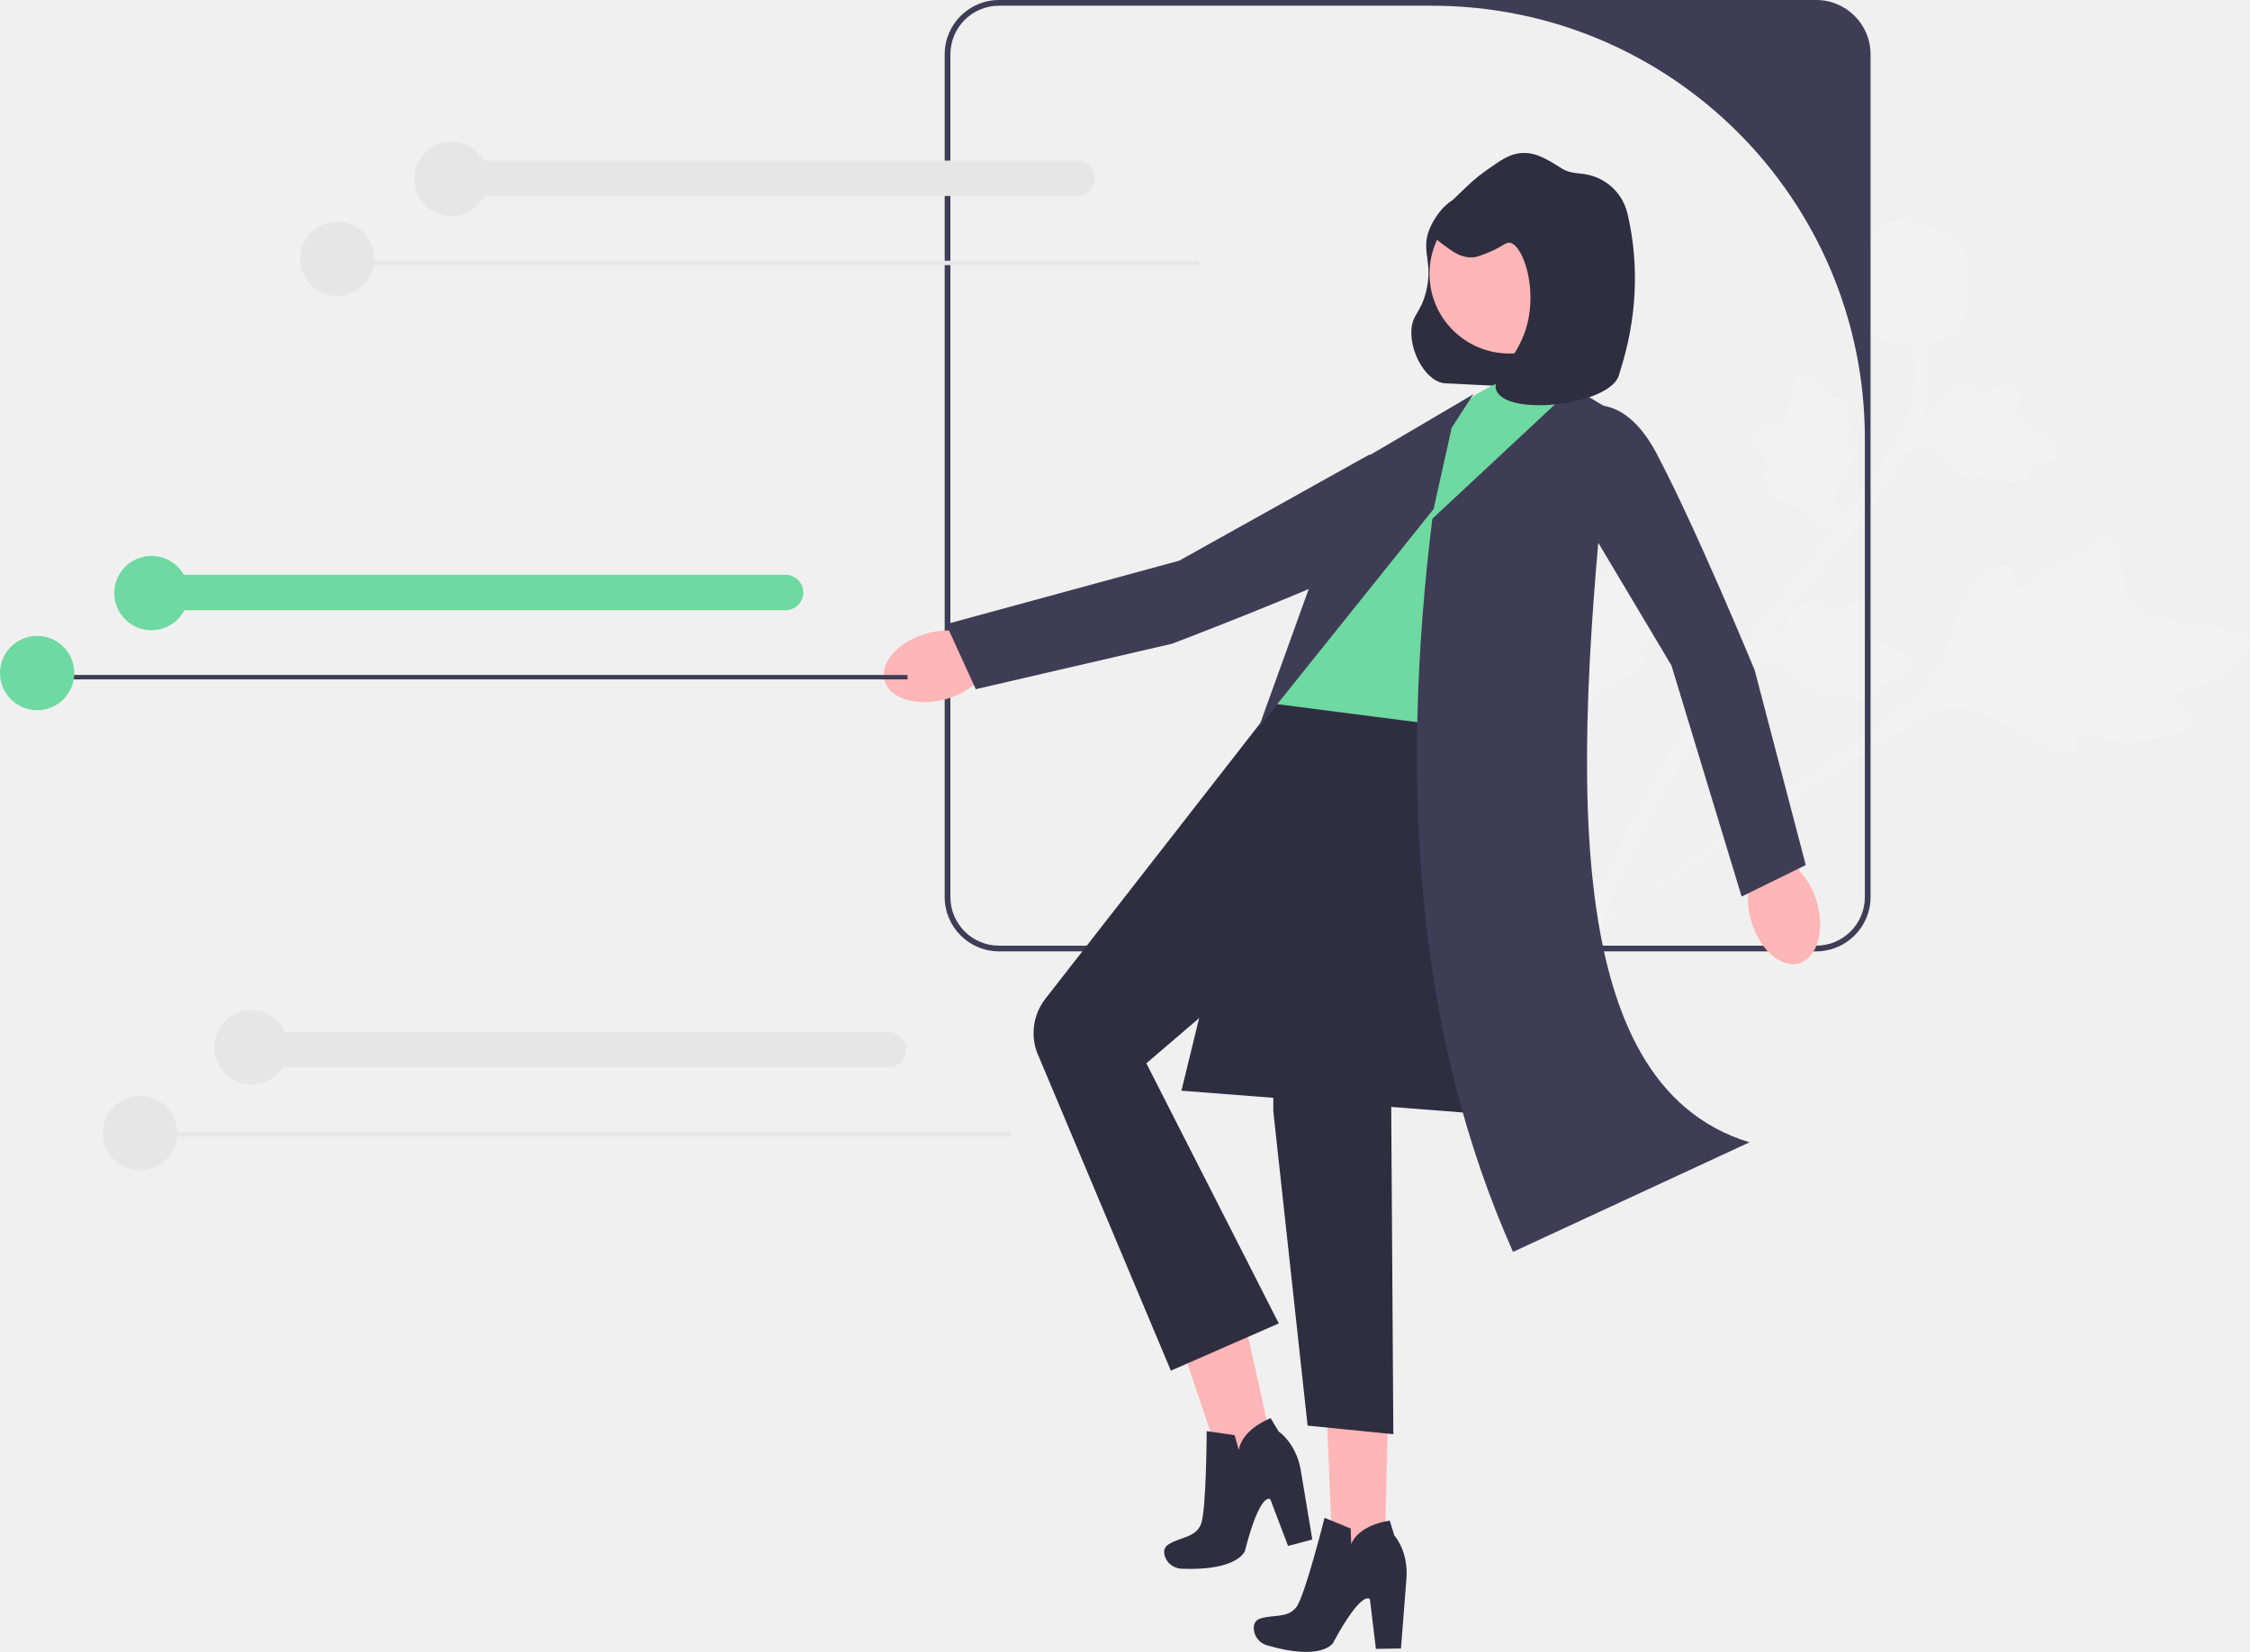
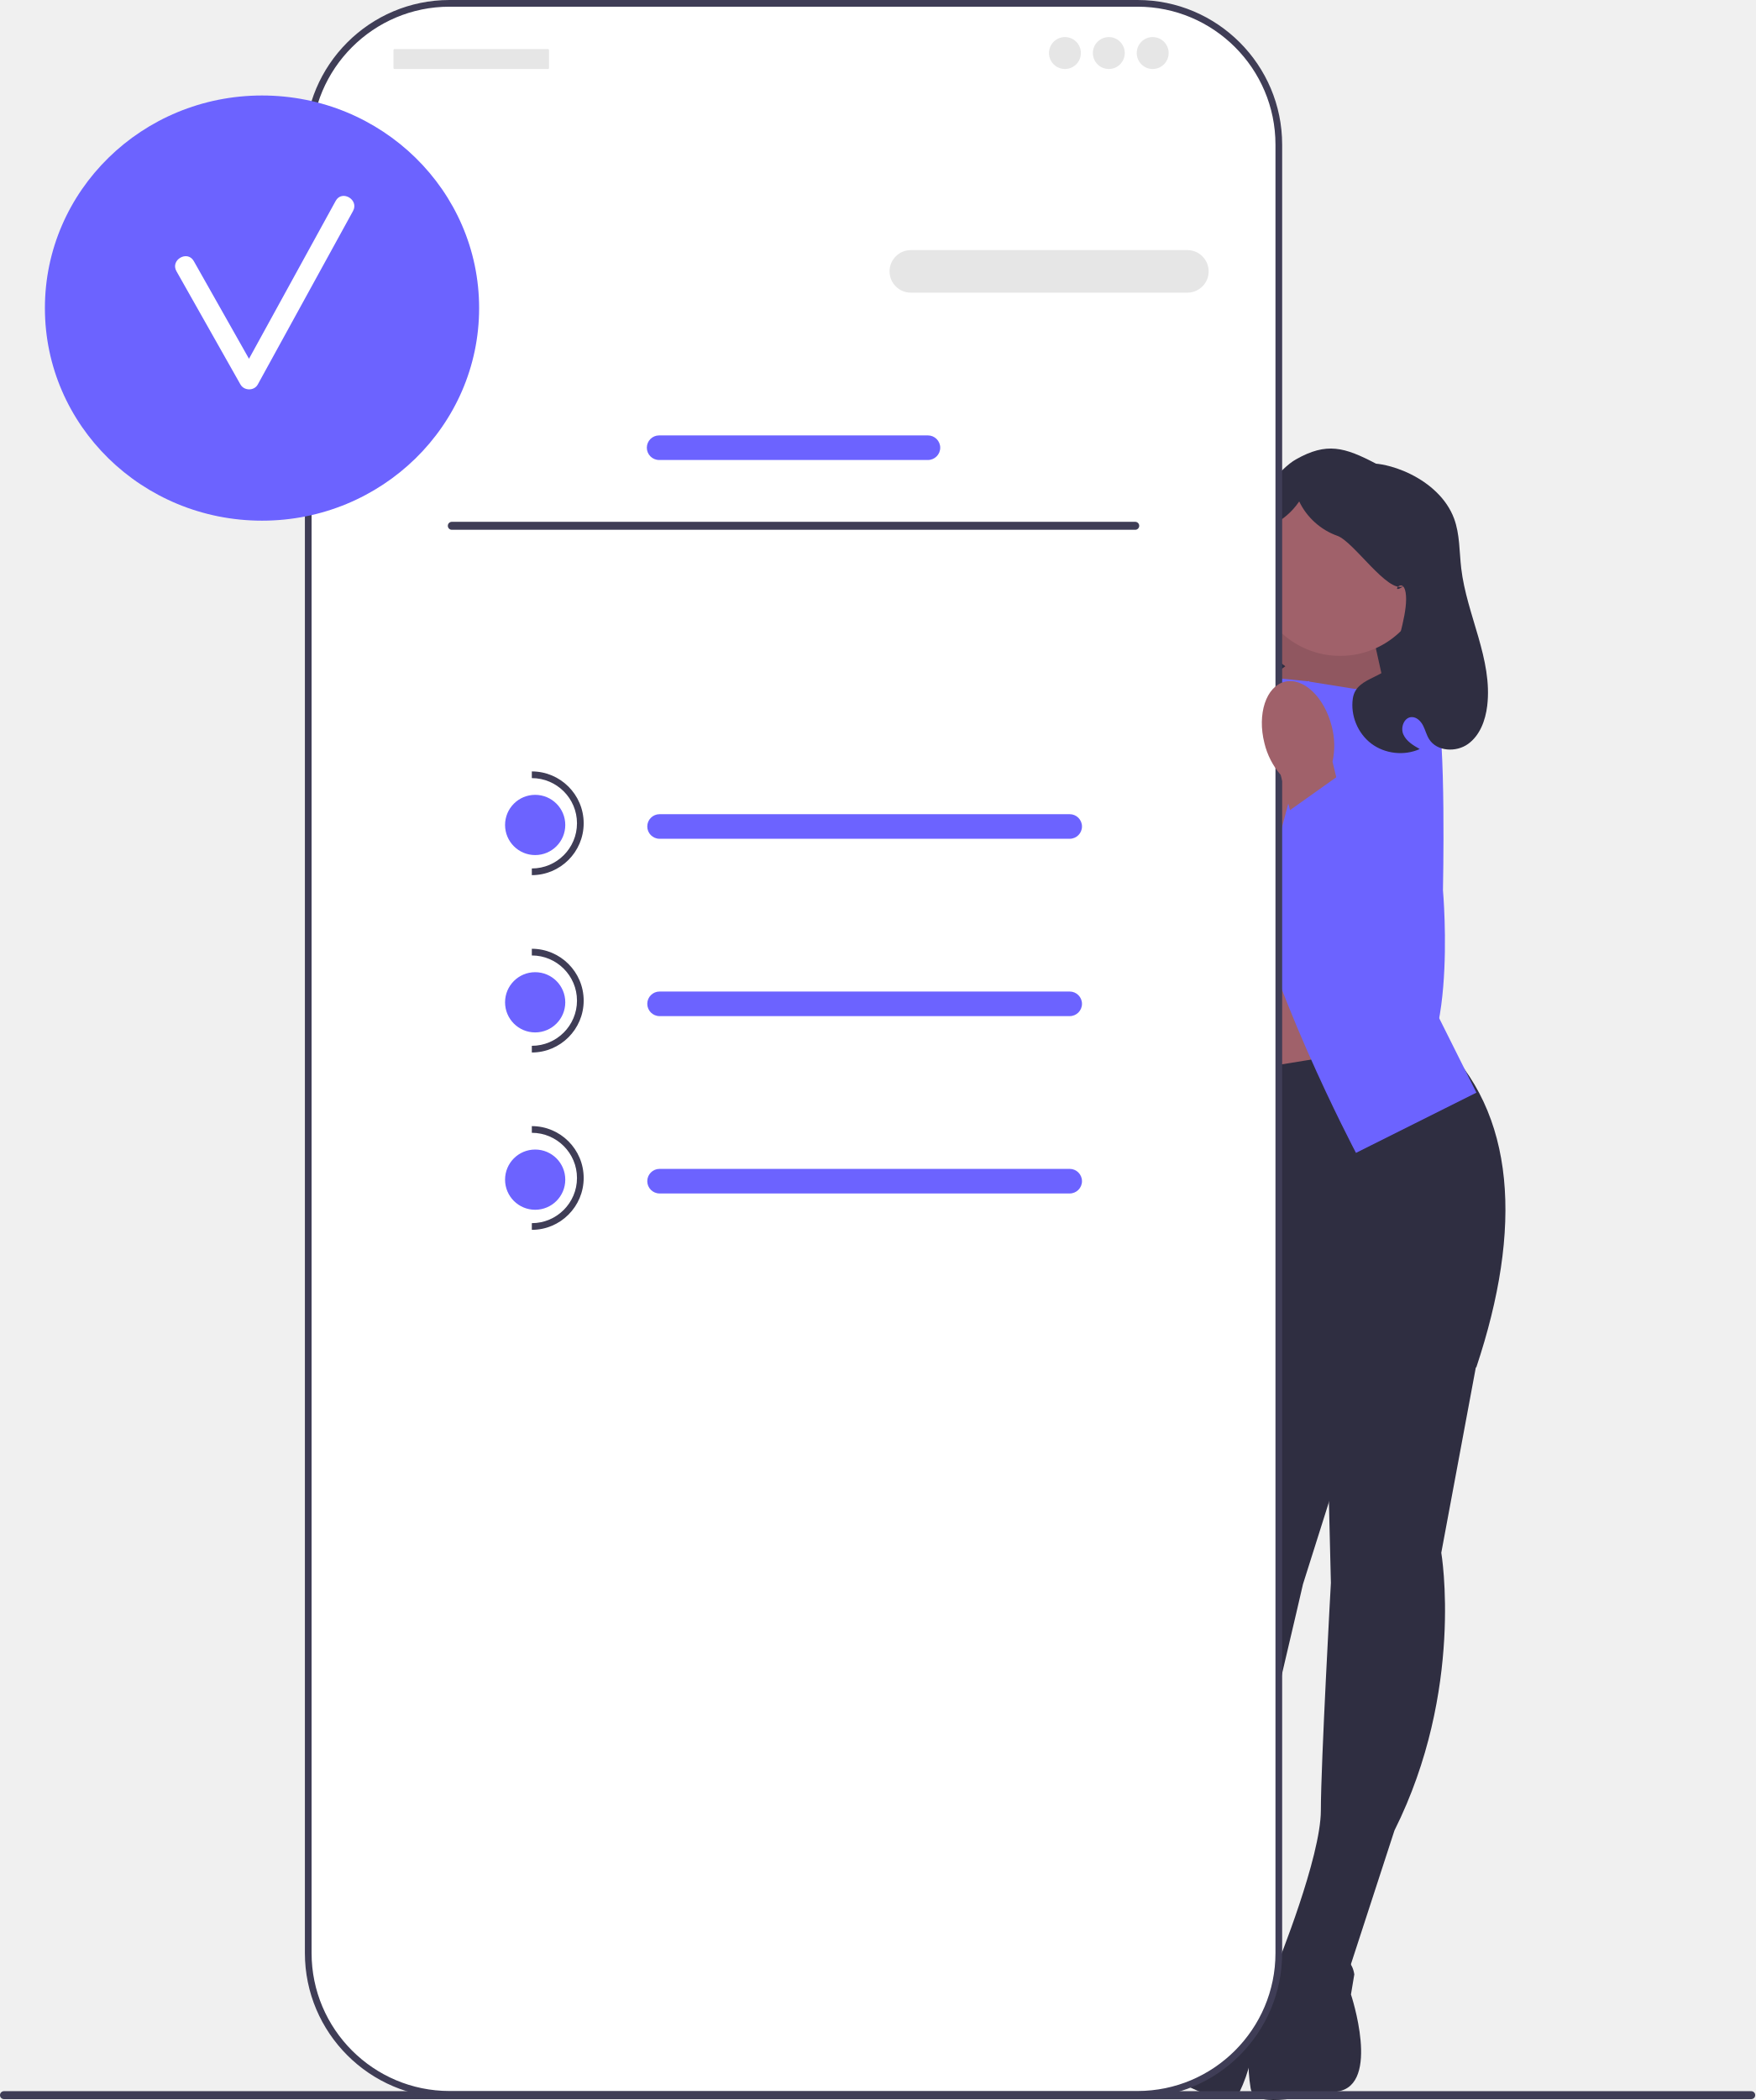
- <svg xmlns="http://www.w3.org/2000/svg" width="787.361" height="578.211" viewBox="0 0 787.361 578.211">
+ <svg xmlns="http://www.w3.org/2000/svg" width="524.67" height="627.583" viewBox="0 0 524.67 627.583">
+   <path d="M369.046,148.038h51.762v17.044c0,28.568-23.194,51.762-51.762,51.762h-0v-68.806h0Z" transform="translate(789.8544 364.8812) rotate(-180)" fill="#2f2e41" />
+   <polygon points="409.335 185.027 418.235 225.056 366.083 216.397 387.335 178.538 409.335 185.027" fill="#a0616a" />
+   <polygon points="409.335 185.027 418.235 225.056 366.083 216.397 387.335 178.538 409.335 185.027" opacity=".1" />
+   <rect x="359.335" y="270.538" width="50" height="74" transform="translate(768.67 615.0769) rotate(-180)" fill="#a0616a" />
+   <path d="M441.835,405.038l-11,59s7,41-14,83l-14,43-21-3s13-32,13-46c0-14,3-68,3-68l-1.5-61.618,45.5-6.382Z" fill="#2f2e41" />
+   <path d="M378.835,586.038s24-9,26,4l-1,6s9,27-4,29c-13,2-25,5-26-1-1-6-.984-13.49,1.508-18.745,2.492-5.255,3.492-19.255,3.492-19.255Z" fill="#2f2e41" />
  <g>
-     <path d="M767.741,251.996c.22-3.362-7.668-5.003-7.31-7.946,.357-2.932,8.313-2.322,16.723-7.618,1.517-.955,11.074-6.973,10.142-11.488-1.767-8.558-39.665-4.19-43.353-16.64-.81-2.732-.058-6.565-2.29-15.152-.888-3.416-1.625-5.189-3.131-5.749-2.137-.794-3.953,1.549-9.198,5.01-7.865,5.191-9.303,3.567-14.947,8.141-4.19,3.395-5.598,6.073-7.422,5.533-2.581-.764-1.428-6.619-4.384-8.048-3.016-1.458-8.275,2.677-11.498,6.262-6.047,6.729-6.674,13.473-8.684,19.639-2.185,6.701-7.025,15.852-19.032,25.275l-109.61,79.788c23.074-15.973,87.601-58.887,112.741-74.039,7.258-4.374,14.88-8.632,23.201-6.673,8.011,1.885,15.705,9.305,28.622,14.228,1.508,.575,5.728,2.122,7.628,.318,1.571-1.491,.125-3.914,1.571-5.328,1.939-1.897,6.114,.923,12.956,1.889,4.825,.681,8.523,.094,11.703-.411,.959-.152,15.281-2.516,15.573-6.991l-0-0Z" fill="#f2f2f2" />
-     <path d="M582.539,206.675c-1.587-1.078-4.668,2.32-6.009,1.295-1.336-1.021,1.259-4.75,1.086-10.406-.031-1.02-.227-7.447-2.712-8.293-4.71-1.602-13.501,18.259-20.676,16.477-1.575-.391-3.239-1.866-8.098-3.248-1.933-.55-3.016-.699-3.725-.122-1.006,.82-.381,2.387-.195,5.96,.278,5.358-.933,5.595-.317,9.685,.458,3.036,1.366,4.5,.574,5.239-1.12,1.047-3.661-1.209-5.215-.171-1.586,1.059-1.074,4.834-.244,7.45,1.558,4.91,4.687,7.163,7.133,9.929,2.658,3.006,5.753,8.022,6.914,16.634l7.534,76.819c-1.182-15.934-3.627-59.986-3.809-76.697-.053-4.824,.057-9.794,3.419-13.313,3.237-3.388,9.099-5.023,15.241-9.943,.717-.574,2.694-2.199,2.357-3.652-.279-1.201-1.885-1.191-2.162-2.308-.371-1.499,2.217-2.734,4.665-5.814,1.726-2.171,2.505-4.156,3.175-5.863,.202-.514,3.174-8.226,1.062-9.661l-0,0Z" fill="#f2f2f2" />
-     <path d="M609.258,235.387l4.876-9.165,.878-.347c4.06-1.603,7.083-3.813,8.99-6.571,.303-.438,.584-.892,.87-1.354,1.134-1.832,2.543-4.109,5.456-5.894,1.628-.992,5.715-3.072,8.158-.795,.663,.605,.987,1.322,1.138,2.005,.129-.056,.26-.111,.401-.172,1.735-.713,2.787-.808,3.801-.899,.779-.07,1.582-.142,3.075-.593,.655-.198,1.195-.395,1.649-.561,1.378-.499,3.1-1.04,4.71,.092,1.678,1.27,1.604,3.327,1.556,4.688-.085,2.429-.434,3.984-.666,5.014-.086,.376-.18,.801-.183,.95-.004,1.205,5.066,3.548,6.969,4.441,4.284,1.992,7.991,3.716,7.701,7.08-.206,2.407-2.506,4.201-7.028,5.469-1.408,.394-2.713,.533-3.822,.582,.358,.777,.521,1.703,.144,2.725h0c-.895,2.418-4.085,3.271-9.483,2.544-1.343-.177-3.146-.422-5.249-1.385-.99-.455-1.813-.964-2.509-1.41-.285,.385-.67,.749-1.211,1.024-1.592,.812-3.481,.423-5.591-1.239-2.346-1.794-4.031-3.631-5.52-5.248-1.301-1.41-2.425-2.621-3.517-3.266-2.043-1.17-4.596-.642-7.723,.169l-7.87,2.115-0-0Z" fill="#f2f2f2" />
-     <path d="M648.391,187.738l-10.102-2.392-.558-.761c-2.58-3.52-5.485-5.884-8.636-7.029-.501-.182-1.011-.338-1.531-.498-2.059-.632-4.62-1.417-7.085-3.782-1.373-1.323-4.421-4.749-2.838-7.69,.417-.795,1.029-1.29,1.651-1.61-.087-.111-.174-.224-.268-.345-1.13-1.498-1.489-2.491-1.834-3.448-.266-.735-.539-1.495-1.353-2.824-.357-.583-.686-1.055-.961-1.453-.833-1.206-1.793-2.735-1.105-4.579,.803-1.945,2.811-2.395,4.14-2.694,2.372-.534,3.963-.591,5.019-.628,.386-.013,.82-.029,.965-.064,1.166-.302,2.147-5.8,2.528-7.868,.84-4.649,1.568-8.672,4.895-9.245,2.381-.412,4.699,1.358,7.073,5.41,.738,1.262,1.203,2.49,1.533,3.55,.661-.544,1.515-.936,2.6-.831h0c2.566,.253,4.2,3.121,4.866,8.527,.169,1.344,.39,3.151-.009,5.429-.189,1.073-.472,1.998-.728,2.785,.444,.178,.894,.458,1.298,.912,1.189,1.334,1.293,3.26,.22,5.722-1.14,2.724-2.489,4.82-3.676,6.671-1.034,1.616-1.92,3.011-2.267,4.231-.613,2.273,.545,4.608,2.122,7.428l4.042,7.076-0-0Z" fill="#f2f2f2" />
-     <path d="M661.142,159.633l4.876-9.165,.878-.347c4.06-1.603,7.083-3.813,8.99-6.571,.303-.438,.584-.892,.87-1.354,1.134-1.832,2.543-4.109,5.456-5.894,1.628-.992,5.715-3.072,8.158-.795,.663,.605,.987,1.322,1.138,2.005,.129-.056,.26-.111,.401-.172,1.735-.713,2.787-.808,3.801-.899,.779-.07,1.582-.142,3.075-.593,.655-.198,1.195-.395,1.649-.561,1.378-.499,3.1-1.04,4.71,.092,1.678,1.27,1.604,3.327,1.556,4.688-.085,2.429-.434,3.984-.666,5.014-.086,.376-.18,.801-.183,.95-.004,1.205,5.066,3.548,6.969,4.441,4.284,1.992,7.991,3.716,7.701,7.08-.206,2.407-2.506,4.201-7.028,5.469-1.408,.394-2.713,.533-3.822,.582,.358,.777,.521,1.703,.144,2.725h0c-.895,2.418-4.085,3.271-9.483,2.544-1.343-.177-3.146-.422-5.249-1.385-.99-.455-1.813-.964-2.509-1.41-.285,.385-.67,.749-1.211,1.024-1.592,.812-3.481,.423-5.591-1.239-2.346-1.794-4.031-3.631-5.52-5.248-1.301-1.41-2.425-2.621-3.517-3.266-2.043-1.17-4.596-.642-7.723,.169l-7.87,2.115-0-0Z" fill="#f2f2f2" />
-     <path d="M556.692,330.817l-1.018-2.34,.979-2.355-.979,2.355-2.243-1.186c.099-.216,.29-.737,.596-1.548,1.676-4.443,6.77-17.969,16.895-37.83,7.068-13.864,15.099-27.595,23.871-40.817,8.786-13.243,16.205-22.743,22.166-30.38,4.497-5.759,8.877-11.176,13.148-16.451,11.404-14.095,22.175-27.409,32.019-43.575,2.199-3.608,6.774-11.12,7.821-21.729,.607-6.154-.056-12.44-1.976-18.682l4.88-1.5c2.115,6.895,2.846,13.856,2.172,20.688-1.161,11.763-6.146,19.948-8.54,23.881-10.018,16.451-20.894,29.893-32.409,44.123-4.252,5.257-8.616,10.649-13.094,16.385-5.906,7.566-13.26,16.984-21.933,30.057-8.669,13.063-16.6,26.627-23.582,40.315-9.996,19.611-15.014,32.936-16.662,37.314-.882,2.337-1.066,2.826-2.111,3.276l0-0Z" fill="#f2f2f2" />
-     <path d="M655.672,117.678c-.173-.118-.344-.242-.513-.375-3.452-2.648-5.301-7.066-5.5-13.132-.089-2.85,.684-5.503,2.224-10.794,.236-.816,1.481-4.927,4.016-10.02,1.655-3.329,2.578-4.562,3.949-5.272,1.524-.792,3.201-.923,4.82-.677,.222-.439,.55-.825,1.015-1.129,1.919-1.264,3.668,.273,4.624,1.09,.477,.423,1.069,.956,1.797,1.4,1.142,.704,1.961,.782,3.199,.905,1.185,.117,2.658,.263,4.469,1.026,3.579,1.492,5.596,4.177,6.261,5.061,3.513,4.634,3.333,9.71,3.124,15.586-.045,1.177-.317,5.386-1.953,10.291-1.18,3.539-2.2,4.773-3.125,5.576-1.894,1.655-3.905,1.968-8.75,2.382-5.064,.438-7.604,.655-9.555,.508-4.539-.35-7.39-.569-10.102-2.427l-0,0Z" fill="#f2f2f2" />
+     <path d="M366.134,395.886l-5.842,59.732s-18.126,37.436-9.635,83.619l1.489,45.197,21.006,2.959s-3.588-34.353,.306-47.801c3.894-13.448,16.03-66.152,16.03-66.152l18.577-58.77-41.93-18.784Z" fill="#2f2e41" />
+     <path d="M376.311,587.267s-20.55-15.32-26.087-3.389l-.708,6.041s-16.154,23.432-4.223,28.968c11.931,5.537,22.623,11.755,25.252,6.27,2.629-5.485,4.697-12.684,3.765-18.425-.932-5.741,2.001-19.467,2.001-19.467Z" fill="#2f2e41" />
  </g>
-   <path d="M635.562,0H349.602c-10.49,0-19.02,8.53-19.02,19.02V313.98c0,10.49,8.53,19.02,19.02,19.02h285.96c10.49,0,19.02-8.53,19.02-19.02V19.02c0-10.49-8.53-19.02-19.02-19.02Zm17.02,313.98c0,9.4-7.62,17.02-17.02,17.02H349.602c-9.4,0-17.02-7.62-17.02-17.02V19.02c0-9.4,7.62-17.02,17.02-17.02h151.472c83.675,0,151.508,67.832,151.508,151.508v160.472Z" fill="#3f3d56" />
-   <path id="b-616" d="M324.53,221.685c-10.023,2.709-16.749,10.076-15.024,16.455,1.725,6.378,11.247,9.351,21.273,6.64,4.02-1.028,7.735-3.004,10.835-5.762l42.322-12.015-6.061-19.74-41.078,13.94c-4.069-.821-8.275-.656-12.266,.483Z" fill="#ffb6b6" />
-   <path d="M501.882,162.462s11.949,17.528-14.98,30.75c-26.929,13.223-76.707,32.094-76.707,32.094l-68.73,15.923-10.379-22.755,81.555-22.22,66.457-37.088,22.785,3.295Z" fill="#3f3d56" />
-   <path d="M493.888,115.807c-.306,8.309,5.676,18.172,12,18.374,7.608,.244,43.573,2.805,44.73-.178,8.028-20.711-29.778-63.674-38.3-64.913-4.58-.666-10.063,5.909-12.172,11.337-2.954,7.607,1.406,11.194-1.055,21.441-1.877,7.814-4.989,8.13-5.202,13.938Z" fill="#2f2e41" />
+   <path d="M429.835,310.538c23.519,21.948,25.264,56.673,11.5,98,0,0-44,30-76-8l-16-77,80.5-13Z" fill="#2f2e41" />
+   <path d="M390.335,203.538l25,4-2,63,28,56-36,18s-28-53-33-86c-5-33-2-57-2-57l20,2Z" fill="#6c63ff" />
+   <path d="M371.335,205.538l-25,4,2,63-6,58,14,16s28-53,33-86,2-57,2-57l-20,2Z" fill="#6c63ff" />
+   <path d="M401.335,207.038l5.5-1.5s19.5-2.5,22.5,5.5c3,8,2,55,2,55,0,0,5.16,57.685-14.92,58.343-20.08,.657-16.08-47.343-16.08-47.343l1-70Z" fill="#6c63ff" />
+   <circle cx="400.608" cy="170.131" r="25.881" fill="#a0616a" />
+   <path d="M368.335,209.038l-5.5-1.5s-19.5-2.5-22.5,5.5-2,55-2,55c0,0-5.16,57.685,14.92,58.343s16.08-47.343,16.08-47.343l-1-70Z" fill="#6c63ff" />
+   <path d="M385.658,205.75c-5.552-1.409-11.847,4.521-14.061,13.249-.932,3.474-1.019,7.121-.253,10.635l-2.386,9.92-.176-.009-18.818,44.349c-4.375,10.312-3.913,22.15,1.668,31.862,3.32,5.778,7.678,9.662,12.795,5.697,8.491-6.579,14.037-44.249,16.569-65.888l5.855-21.996c2.35-2.725,4.013-5.973,4.851-9.472,2.215-8.724-.491-16.938-6.043-18.347Z" fill="#a0616a" />
+   <path d="M351.06,191.069c1.316-4.003,3.915-7.507,5.078-11.557,1.544-5.378,4.831,6.552,5.151,.967,.61-10.617,16.813-37.926,26.063-43.172,9.25-5.246,14.563-3.664,23.987,1.262,0,0,4.575,.291,10.27,3.103,5.695,2.812,10.822,7.315,13.037,13.267,1.756,4.718,1.561,9.9,2.148,14.9,1.634,13.93,9.443,27.178,7.767,41.103-.523,4.345-2.174,8.837-5.726,11.392-3.552,2.555-9.291,2.277-11.629-1.421-.798-1.262-1.135-2.76-1.819-4.087-.684-1.327-1.919-2.565-3.412-2.524-2.244,.062-3.386,3.073-2.501,5.135s2.964,3.308,4.916,4.416c-4.649,2.091-10.416,1.44-14.482-1.635-4.066-3.076-6.261-8.448-5.513-13.491,1.054-7.106,11.406-5.635,12.626-12.715,.888-5.154,4.005-13.777,3.156-18.937-.849-5.16-4.928,1.088-.631-1.894-4.727,2.279-14.837-13.31-19.786-15.056-4.948-1.746-9.144-5.527-11.394-10.267-5.248,7.608-9.865,5.542-11.745,14.592-1.88,9.05-.142,29.61,7.598,34.662-3.097,2.113-5.567,5.136-7.02,8.592-.823,1.958-1.357,4.101-2.724,5.727-2.61,3.106-7.429,3.295-11.27,1.989-4.763-1.619-8.835-5.176-11.08-9.678-2.245-4.502-2.637-9.895-1.065-14.673Z" fill="#2f2e41" />
+   <path d="M0,626.136c0,.66,.53,1.19,1.19,1.19H523.48c.66,0,1.19-.53,1.19-1.19,0-.66-.53-1.19-1.19-1.19H1.19c-.66,0-1.19,.53-1.19,1.19Z" fill="#3f3d56" />
  <g>
-     <polygon points="431.284 443.34 406.041 449.125 431.405 524.385 448.51 520.466 431.284 443.34" fill="#ffb6b6" />
-     <path d="M422.264,500.915l9.763,1.432,1.505,5.23s.325-6.652,11.108-11.211l2.803,4.681s5.772,3.714,7.638,12.92l4.142,24.901-8.477,2.249-6.22-16.359s-3.422-3.129-8.867,18.036c0,0-2.205,7.113-22.204,6.289-2.749-.113-5.167-1.947-5.901-4.599-.405-1.463-.226-2.976,1.462-3.99,4.297-2.58,9.294-2.339,11.222-6.925,1.928-4.586,2.026-32.653,2.026-32.653Z" fill="#2f2e41" />
+     <path d="M340.038,1H134.369c-23.323,0-42.23,18.907-42.23,42.23V583.663c0,23.323,18.907,42.23,42.23,42.23h205.669c23.323,0,42.23-18.907,42.23-42.23V43.23c0-23.323-18.907-42.23-42.23-42.23Z" fill="#fff" />
+     <path d="M340.038,626.892H134.369c-23.837,0-43.23-19.393-43.23-43.229V43.23C91.139,19.393,110.532,0,134.369,0h205.669c23.837,0,43.23,19.393,43.23,43.23V583.663c0,23.837-19.393,43.229-43.23,43.229ZM134.369,2c-22.734,0-41.23,18.496-41.23,41.23V583.663c0,22.734,18.496,41.229,41.23,41.229h205.669c22.734,0,41.23-18.495,41.23-41.229V43.23c0-22.734-18.496-41.23-41.23-41.23H134.369Z" fill="#3f3d56" />
+     <path d="M75.144,94.566c-1.806,0-3.274,1.468-3.274,3.274v26.191c0,1.806,1.468,3.274,3.274,3.274s3.274-1.468,3.274-3.274v-26.191c0-1.806-1.468-3.274-3.274-3.274Z" fill="#3f3d56" />
+     <path d="M354.936,87.461h-82.668c-3.506,0-6.359-2.853-6.359-6.359s2.853-6.359,6.359-6.359h82.668c3.506,0,6.359,2.853,6.359,6.359s-2.853,6.359-6.359,6.359Z" fill="#e6e6e6" />
+     <path d="M277.382,137.469h-80.357c-2.026,0-3.674-1.648-3.674-3.674s1.648-3.674,3.674-3.674h80.357c2.026,0,3.674,1.648,3.674,3.674,0,2.026-1.648,3.674-3.674,3.674Z" fill="#6c63ff" />
+     <ellipse cx="78.322" cy="92.07" rx="64.899" ry="63.532" fill="#6c63ff" />
+     <path d="M100.349,60.024c-8.64,15.733-17.28,31.465-25.92,47.198-5.507-9.73-10.983-19.476-16.503-29.198-1.906-3.358-7.092-.338-5.181,3.028,6.399,11.27,12.732,22.577,19.131,33.847,1.094,1.927,4.098,1.972,5.181,0,9.491-17.282,18.982-34.565,28.473-51.847,1.86-3.386-3.32-6.417-5.181-3.028Z" fill="#fff" />
+     <rect x="117.618" y="14.658" width="46.498" height="5.961" rx=".31" ry=".31" fill="#e6e6e6" />
+     <circle cx="318.336" cy="15.85" r="4.769" fill="#e6e6e6" />
+     <circle cx="331.451" cy="15.85" r="4.769" fill="#e6e6e6" />
+     <circle cx="344.566" cy="15.85" r="4.769" fill="#e6e6e6" />
+     <path d="M133.868,157.136c0,.66,.53,1.19,1.19,1.19h204.29c.66,0,1.19-.53,1.19-1.19,0-.66-.53-1.19-1.19-1.19H135.058c-.66,0-1.19,.53-1.19,1.19Z" fill="#3f3d56" />
+     <g>
+       <path d="M319.758,250.667h-122.598c-2.026,0-3.674-1.648-3.674-3.674s1.648-3.674,3.674-3.674h122.598c2.026,0,3.674,1.648,3.674,3.674,0,2.026-1.648,3.674-3.674,3.674Z" fill="#6c63ff" />
+       <path d="M319.758,303.667h-122.598c-2.026,0-3.674-1.648-3.674-3.674s1.648-3.674,3.674-3.674h122.598c2.026,0,3.674,1.648,3.674,3.674,0,2.026-1.648,3.674-3.674,3.674Z" fill="#6c63ff" />
+       <path d="M319.758,356.667h-122.598c-2.026,0-3.674-1.648-3.674-3.674s1.648-3.674,3.674-3.674h122.598c2.026,0,3.674,1.648,3.674,3.674,0,2.026-1.648,3.674-3.674,3.674Z" fill="#6c63ff" />
+       <circle cx="159.975" cy="246.538" r="9" fill="#6c63ff" />
+       <path d="M158.975,261.538v-2c7.444,0,13.5-6.056,13.5-13.5s-6.056-13.5-13.5-13.5v-2c8.547,0,15.5,6.953,15.5,15.5s-6.953,15.5-15.5,15.5Z" fill="#3f3d56" />
+       <circle cx="159.975" cy="299.538" r="9" fill="#6c63ff" />
+       <path d="M158.975,314.538v-2c7.444,0,13.5-6.056,13.5-13.5,0-7.444-6.056-13.5-13.5-13.5v-2c8.547,0,15.5,6.953,15.5,15.5s-6.953,15.5-15.5,15.5Z" fill="#3f3d56" />
+       <circle cx="159.975" cy="352.538" r="9" fill="#6c63ff" />
+       <path d="M158.975,367.538v-2c7.444,0,13.5-6.056,13.5-13.5s-6.056-13.5-13.5-13.5v-2c8.547,0,15.5,6.953,15.5,15.5s-6.953,15.5-15.5,15.5Z" fill="#3f3d56" />
+     </g>
  </g>
-   <g>
-     <polygon points="486.123 477.557 463.582 477 466.738 556.249 484.283 556.562 486.123 477.557" fill="#ffb6b6" />
-     <path d="M463.513,531.269l9.131,3.739,.202,5.438s1.917-6.379,13.48-8.209l1.594,5.218s4.709,4.994,4.304,14.379l-1.972,25.166-8.769,.143-2.101-17.375s-2.569-3.86-12.946,15.372c0,0-3.851,6.373-23.065,.761-2.641-.771-4.547-3.134-4.621-5.884-.041-1.518,.497-2.943,2.379-3.521,4.792-1.47,9.583-.033,12.558-4.021,2.975-3.988,9.824-31.206,9.824-31.206Z" fill="#2f2e41" />
-   </g>
-   <polygon points="532.637 390.997 413.423 381.772 446.971 244.241 527.237 232.676 532.637 390.997" fill="#2f2e41" />
-   <polygon points="516.196 138.193 541.314 124.811 561.597 148.761 520.838 279.4 446.279 246.386 502.909 149.571 516.196 138.193" fill="#6ed9a1" />
-   <path d="M519.379,255.812s7.999,41.243-16.77,62.68l-7.582,24.104-8.186,44.491,.741,114.912-30-3-12-109.996-.143-54.745-44.289,37.927,46.351,91.039-37.769,16.538-46.129-109.709c-3.205-6.683-2.35-14.604,2.207-20.45l80.468-103.219,73.1,9.427Z" fill="#2f2e41" />
-   <path d="M550.477,135.631l-49.248,45.946c-11.655,94.579-5.293,181.426,28.243,256.611l82.757-38.356c-68.241-20.697-61.548-134.344-48.307-256.113l-13.445-8.087Z" fill="#3f3d56" />
-   <polygon points="508.006 149.722 515.582 138 473.68 162.635 440.546 254.456 501.668 178.18 508.006 149.722" fill="#3f3d56" />
-   <path id="c-617" d="M612.822,322.436c2.888,9.973,10.375,16.566,16.721,14.727,6.346-1.839,9.148-11.413,6.258-21.389-1.1-4.001-3.142-7.68-5.955-10.73l-12.77-42.1-19.629,6.414,14.673,40.822c-.748,4.083-.507,8.285,.702,12.255Z" fill="#ffb6b6" />
-   <path d="M548.564,144.699s17.177-12.447,31.168,14.09c13.991,26.538,34.285,75.753,34.285,75.753l17.892,68.245-22.447,11.029-24.555-80.883-38.982-65.364,2.639-22.87Z" fill="#3f3d56" />
-   <circle cx="528.139" cy="95.838" r="27.896" fill="#ffb6b6" />
-   <path d="M528.231,84.955c-1.57-.155-2.377,1.505-8.374,3.822-2.125,.821-3.212,1.233-4.46,1.313-3.793,.244-6.741-1.851-8.712-3.252-3.203-2.276-5.266-3.742-5.669-6.086-.526-3.059,2.937-6.475,9.883-13.184,3.402-3.285,5.475-5.27,8.804-7.632,5.583-3.962,8.375-5.942,12.288-6.331,5.183-.515,9.124,1.959,14.81,5.528,1.536,.964,3.751,1.428,6.099,1.605,7.686,.578,14.275,5.701,16.366,13.12,.16,.567,.294,1.08,.395,1.519,4.126,18.014,2.975,36.75-2.672,54.346-.152,.474-.279,.915-.378,1.317-2.623,10.716-38.656,14.894-42.871,5.834-2.654-5.705,9.749-11.413,11.601-28.423,1.289-11.842-3.193-23.11-7.11-23.497Z" fill="#2f2e41" />
-   <rect x="117.33" y="91.253" width="302.252" height="1.549" fill="#e6e6e6" />
-   <g>
-     <path d="M376.912,68.6H160c-3.417,0-6.197-2.78-6.197-6.197s2.78-6.197,6.197-6.197h216.911c3.417,0,6.197,2.78,6.197,6.197s-2.78,6.197-6.197,6.197Z" fill="#e6e6e6" />
-     <circle cx="118" cy="90.583" r="13" fill="#e6e6e6" />
-     <circle cx="158" cy="62.583" r="13" fill="#e6e6e6" />
-   </g>
-   <rect x="15.33" y="236.253" width="302.252" height="1.549" fill="#3f3d56" />
-   <g>
-     <path d="M274.912,213.6H58c-3.417,0-6.197-2.78-6.197-6.197s2.78-6.197,6.197-6.197h216.911c3.417,0,6.197,2.78,6.197,6.197s-2.78,6.197-6.197,6.197Z" fill="#6ed9a1" />
-     <circle cx="13" cy="235.583" r="13" fill="#6ed9a1" />
-     <circle cx="53" cy="207.583" r="13" fill="#6ed9a1" />
-   </g>
-   <rect x="51.33" y="396.253" width="302.252" height="1.549" fill="#e6e6e6" />
-   <g>
-     <path d="M310.912,373.6H94c-3.417,0-6.197-2.78-6.197-6.197s2.78-6.197,6.197-6.197h216.911c3.417,0,6.197,2.78,6.197,6.197s-2.78,6.197-6.197,6.197Z" fill="#e6e6e6" />
-     <circle cx="88" cy="366.583" r="13" fill="#e6e6e6" />
-     <circle cx="49" cy="396.583" r="13" fill="#e6e6e6" />
-   </g>
+   <path d="M384.012,203.75c5.552-1.409,11.847,4.521,14.061,13.249,.932,3.474,1.019,7.121,.253,10.635l2.386,9.92,.176-.009,18.818,44.349c4.375,10.312,3.913,22.15-1.668,31.862-3.32,5.778-7.678,9.662-12.795,5.697-8.491-6.579-14.037-44.249-16.569-65.888l-5.855-21.996c-2.35-2.725-4.013-5.973-4.851-9.472-2.215-8.724,.491-16.938,6.043-18.347Z" fill="#a0616a" />
+   <polygon points="405.389 228.053 384.335 243.019 394.862 309.313 408.065 326.388 423.444 321.069 427.941 289.73 422.649 259.423 405.389 228.053" fill="#6c63ff" />
</svg>
